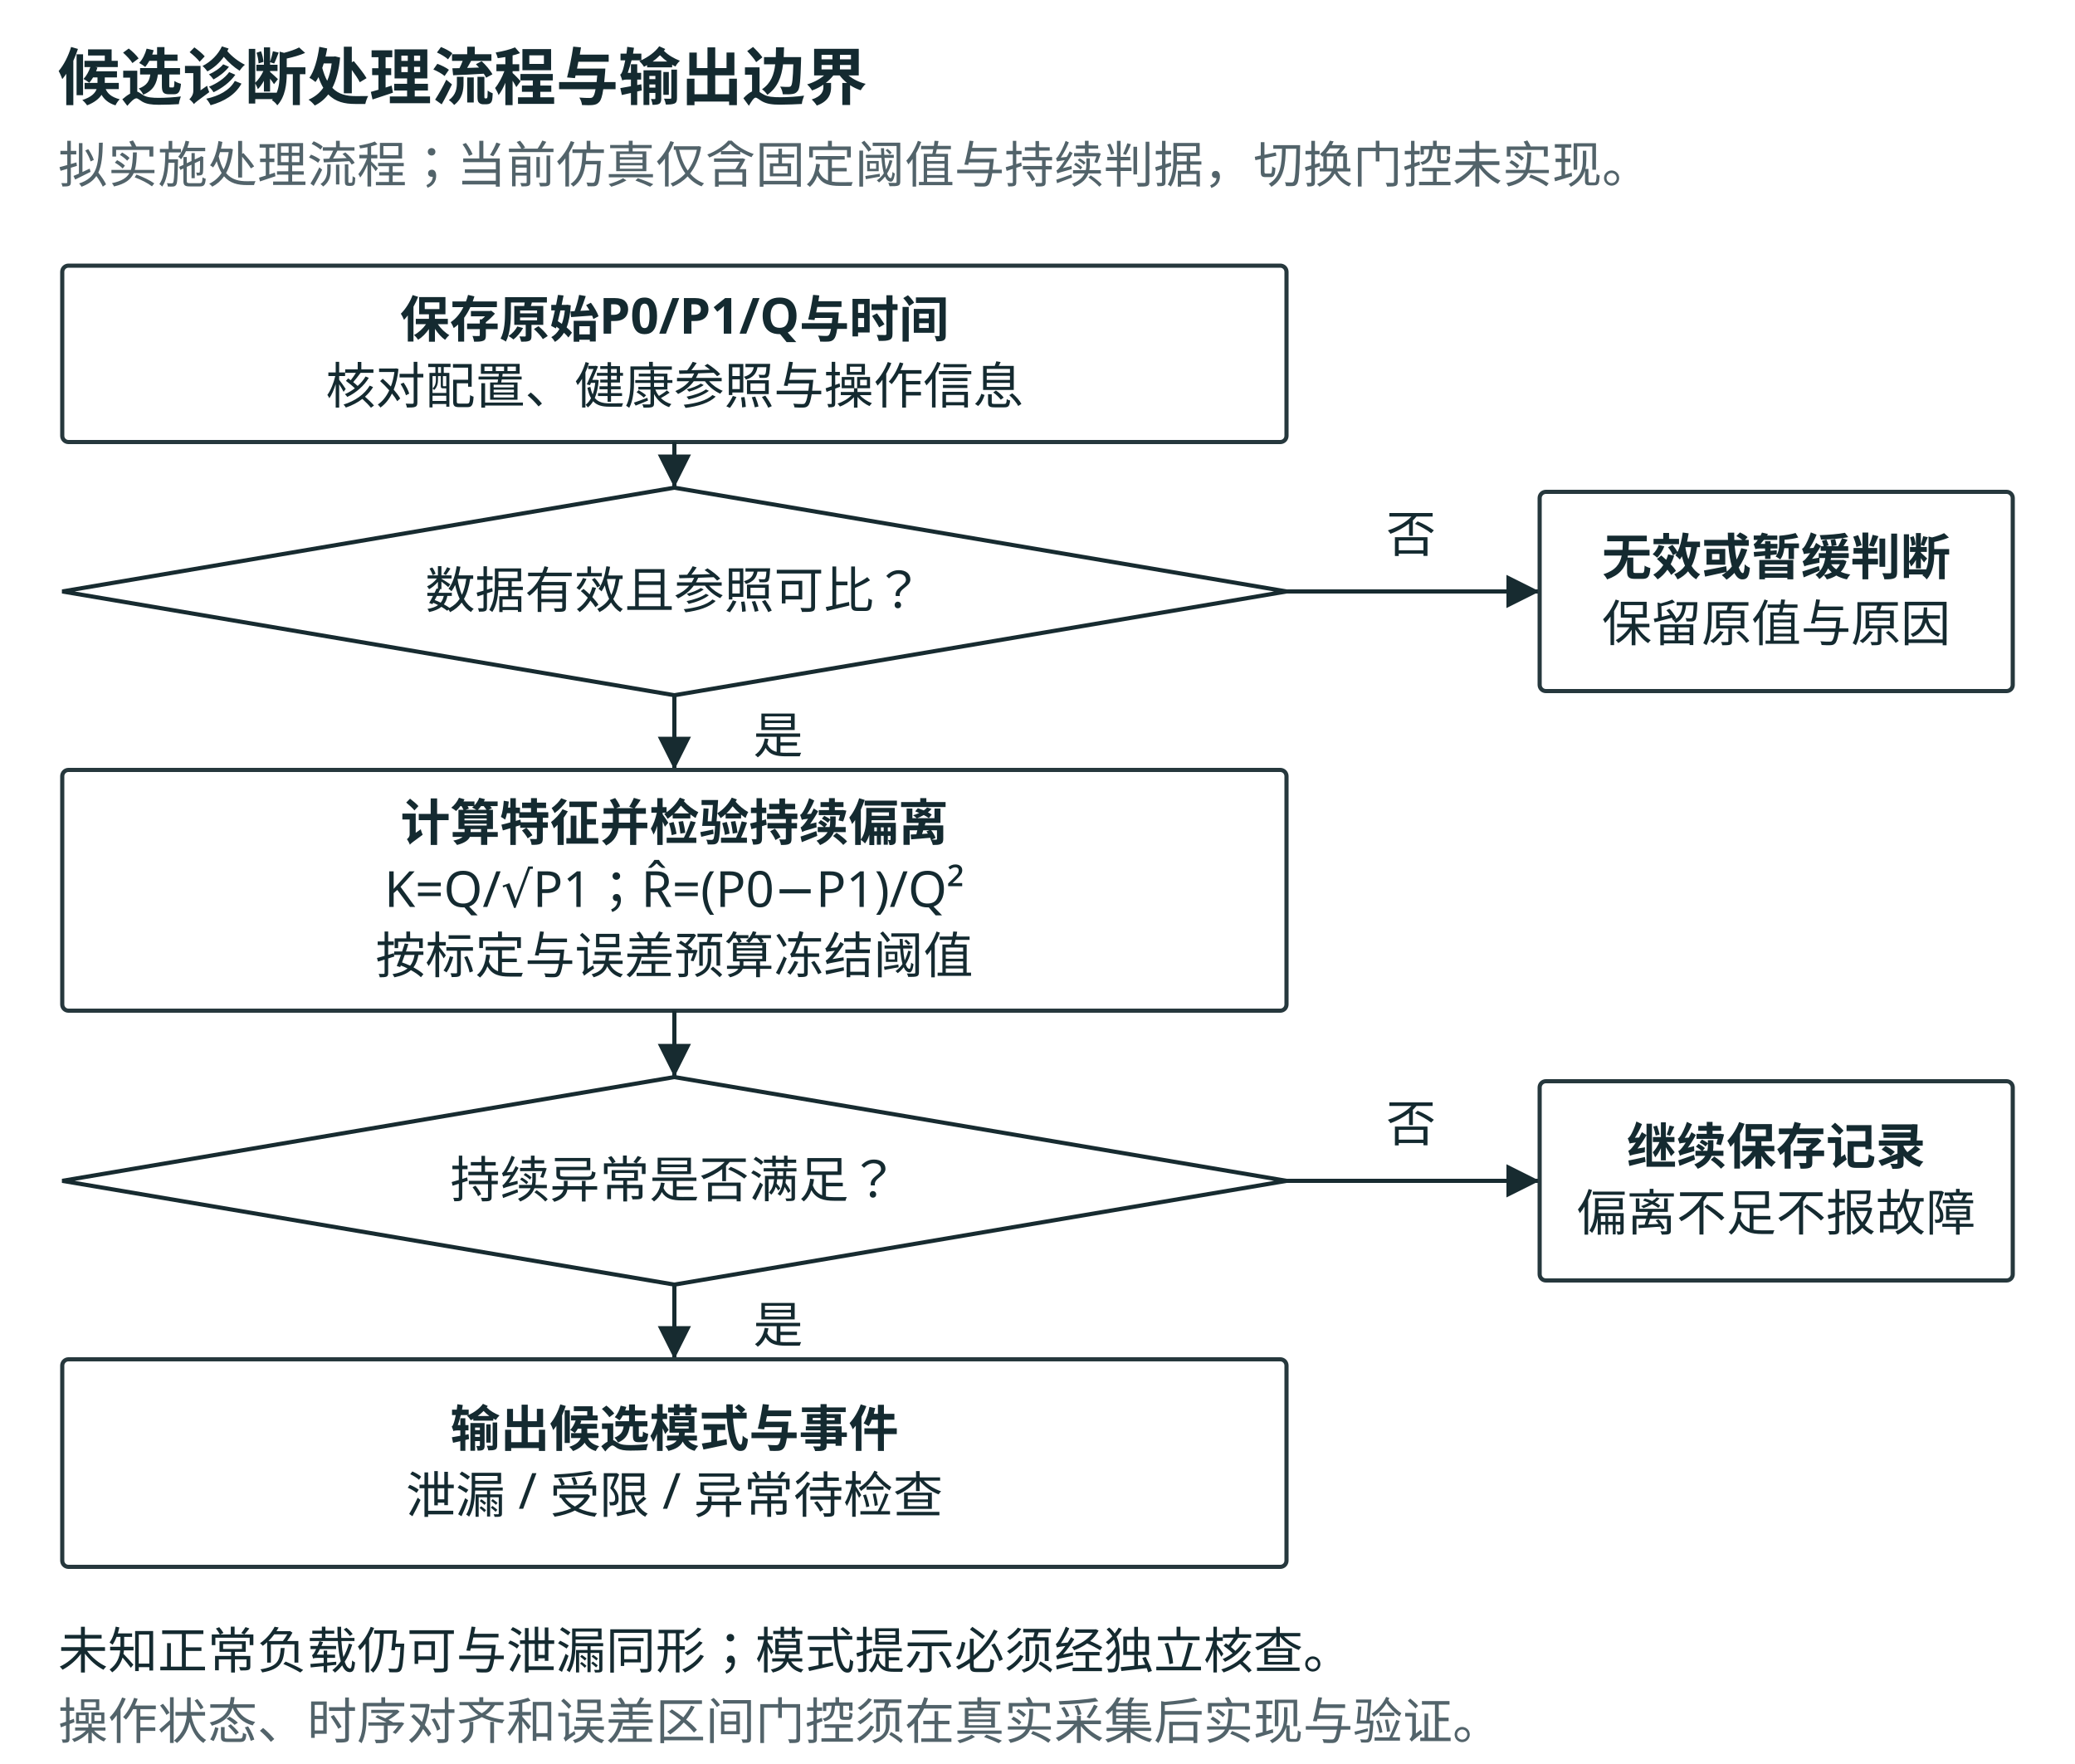
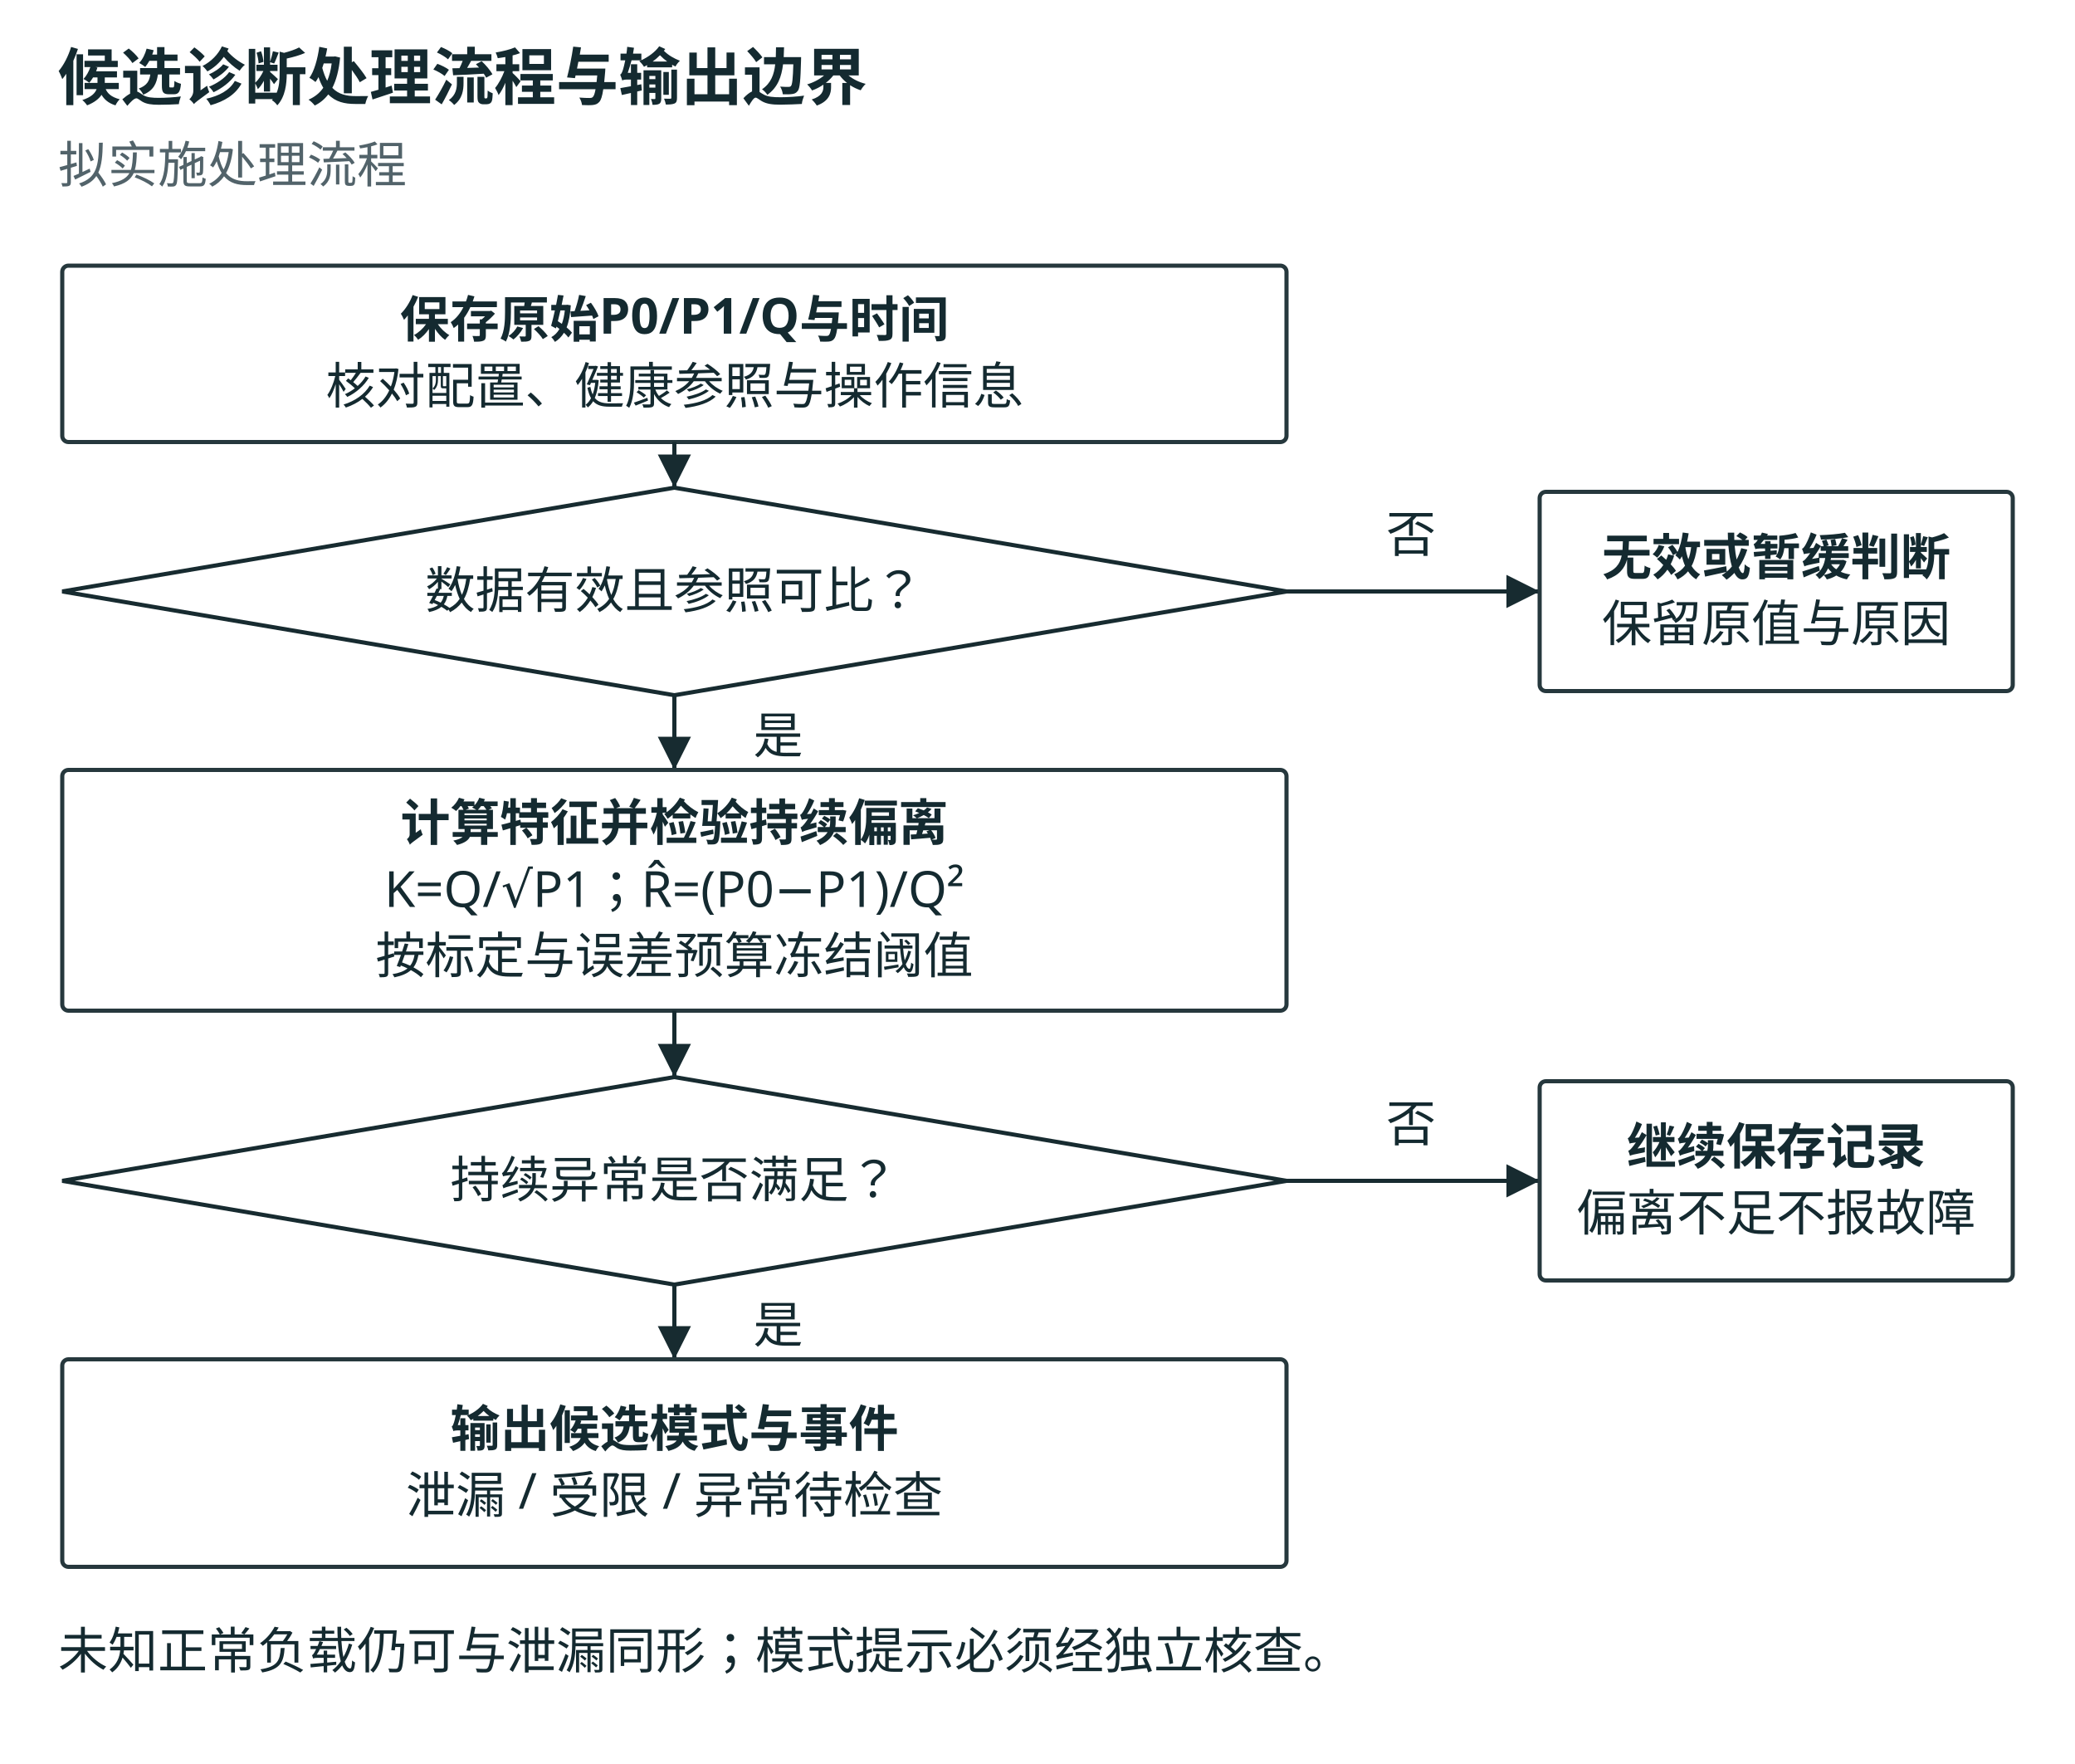
<svg xmlns="http://www.w3.org/2000/svg" width="1000" height="850" viewBox="0 0 1000 850" data-classification="candidate_functional_design_not_physical_test">
  <defs>
    <marker id="arrow" markerWidth="9" markerHeight="9" refX="8" refY="4" orient="auto">
      <path d="M0 0 L8 4 L0 8 Z" fill="#172b30" />
    </marker>
  </defs>
  <rect width="1000" height="850" fill="white" />
  <g font-family="Microsoft YaHei, SimSun, sans-serif">
    <text x="28" y="48" font-size="30" font-weight="700" text-anchor="start" fill="#142a30">候选诊断处理流程与输出边界</text>
-     <text x="28" y="88" font-size="24" font-weight="400" text-anchor="start" fill="#52636a">拟实施处理流程；当前仿真仅含固定阈值与持续判据，切换门控未实现。</text>
+     <text x="28" y="88" font-size="24" font-weight="400" text-anchor="start" fill="#52636a">拟实施处理流程</text>
    <g data-box="true" data-x="30" data-y="128" data-w="590" data-h="85">
      <rect x="30" y="128" width="590" height="85" rx="3" fill="white" stroke="#26383d" stroke-width="2" />
      <text x="325.0" y="162.5" font-size="24" font-weight="700" text-anchor="middle" fill="#142a30">保存原始P0/P1/Q与时间</text>
      <text x="325.0" y="194.5" font-size="24" font-weight="400" text-anchor="middle" fill="#142a30">核对配置、健康参照与操作信息</text>
    </g>
    <path d="M 325 213 L 325 235" fill="none" stroke="#172b30" stroke-width="2" marker-end="url(#arrow)" />
    <path d="M 325 235.0 L 620.0 285 L 325 335.0 L 30.0 285 Z" fill="white" stroke="#172b30" stroke-width="2" />
    <text x="325" y="293" font-size="24" font-weight="400" text-anchor="middle" fill="#142a30">数据有效且参照可比？</text>
    <path d="M 620 285 L 742 285" fill="none" stroke="#172b30" stroke-width="2" marker-end="url(#arrow)" />
    <text x="680" y="266" font-size="24" font-weight="400" text-anchor="middle" fill="#142a30">否</text>
    <g data-box="true" data-x="742" data-y="237" data-w="228" data-h="96">
      <rect x="742" y="237" width="228" height="96" rx="3" fill="white" stroke="#26383d" stroke-width="2" />
      <text x="856.0" y="277.0" font-size="24" font-weight="700" text-anchor="middle" fill="#142a30">无效或暂缓判断</text>
      <text x="856.0" y="309.0" font-size="24" font-weight="400" text-anchor="middle" fill="#142a30">保留原值与原因</text>
    </g>
    <path d="M 325 335 L 325 371" fill="none" stroke="#172b30" stroke-width="2" marker-end="url(#arrow)" />
    <text x="363" y="363" font-size="24" font-weight="400" text-anchor="start" fill="#142a30">是</text>
    <g data-box="true" data-x="30" data-y="371" data-w="590" data-h="116">
      <rect x="30" y="371" width="590" height="116" rx="3" fill="white" stroke="#26383d" stroke-width="2" />
      <text x="325.0" y="405.0" font-size="24" font-weight="700" text-anchor="middle" fill="#142a30">计算特征并检验持续偏离</text>
      <text x="325.0" y="437.0" font-size="24" font-weight="400" text-anchor="middle" fill="#142a30">K=Q/√P1；R̂=(P0−P1)/Q²</text>
      <text x="325.0" y="469.0" font-size="24" font-weight="400" text-anchor="middle" fill="#142a30">按标定与误差预算冻结阈值</text>
    </g>
    <path d="M 325 487 L 325 519" fill="none" stroke="#172b30" stroke-width="2" marker-end="url(#arrow)" />
    <path d="M 325 519.0 L 620.0 569 L 325 619.0 L 30.0 569 Z" fill="white" stroke="#172b30" stroke-width="2" />
    <text x="325" y="577" font-size="24" font-weight="400" text-anchor="middle" fill="#142a30">持续异常是否满足？</text>
    <path d="M 620 569 L 742 569" fill="none" stroke="#172b30" stroke-width="2" marker-end="url(#arrow)" />
    <text x="680" y="550" font-size="24" font-weight="400" text-anchor="middle" fill="#142a30">否</text>
    <g data-box="true" data-x="742" data-y="521" data-w="228" data-h="96">
      <rect x="742" y="521" width="228" height="96" rx="3" fill="white" stroke="#26383d" stroke-width="2" />
      <text x="856.0" y="561.0" font-size="24" font-weight="700" text-anchor="middle" fill="#142a30">继续保存记录</text>
      <text x="856.0" y="593.0" font-size="24" font-weight="400" text-anchor="middle" fill="#142a30">偏离不足不报故障</text>
    </g>
    <path d="M 325 619 L 325 655" fill="none" stroke="#172b30" stroke-width="2" marker-end="url(#arrow)" />
    <text x="363" y="647" font-size="24" font-weight="400" text-anchor="start" fill="#142a30">是</text>
    <g data-box="true" data-x="30" data-y="655" data-w="590" data-h="100">
      <rect x="30" y="655" width="590" height="100" rx="3" fill="white" stroke="#26383d" stroke-width="2" />
      <text x="325.0" y="697.0" font-size="24" font-weight="700" text-anchor="middle" fill="#142a30">输出候选模式与事件</text>
      <text x="325.0" y="729.0" font-size="24" font-weight="400" text-anchor="middle" fill="#142a30">泄漏 / 受限 / 异常待检查</text>
    </g>
    <text x="28" y="804" font-size="24" font-weight="400" text-anchor="start" fill="#142a30">未知正常负载仍可与泄漏同形；模式提示必须经独立核查。</text>
-     <text x="28" y="838" font-size="24" font-weight="400" text-anchor="start" fill="#52636a">操作状态、时序对齐和误差区间门控须在真实采集后实现与验证。</text>
  </g>
</svg>
